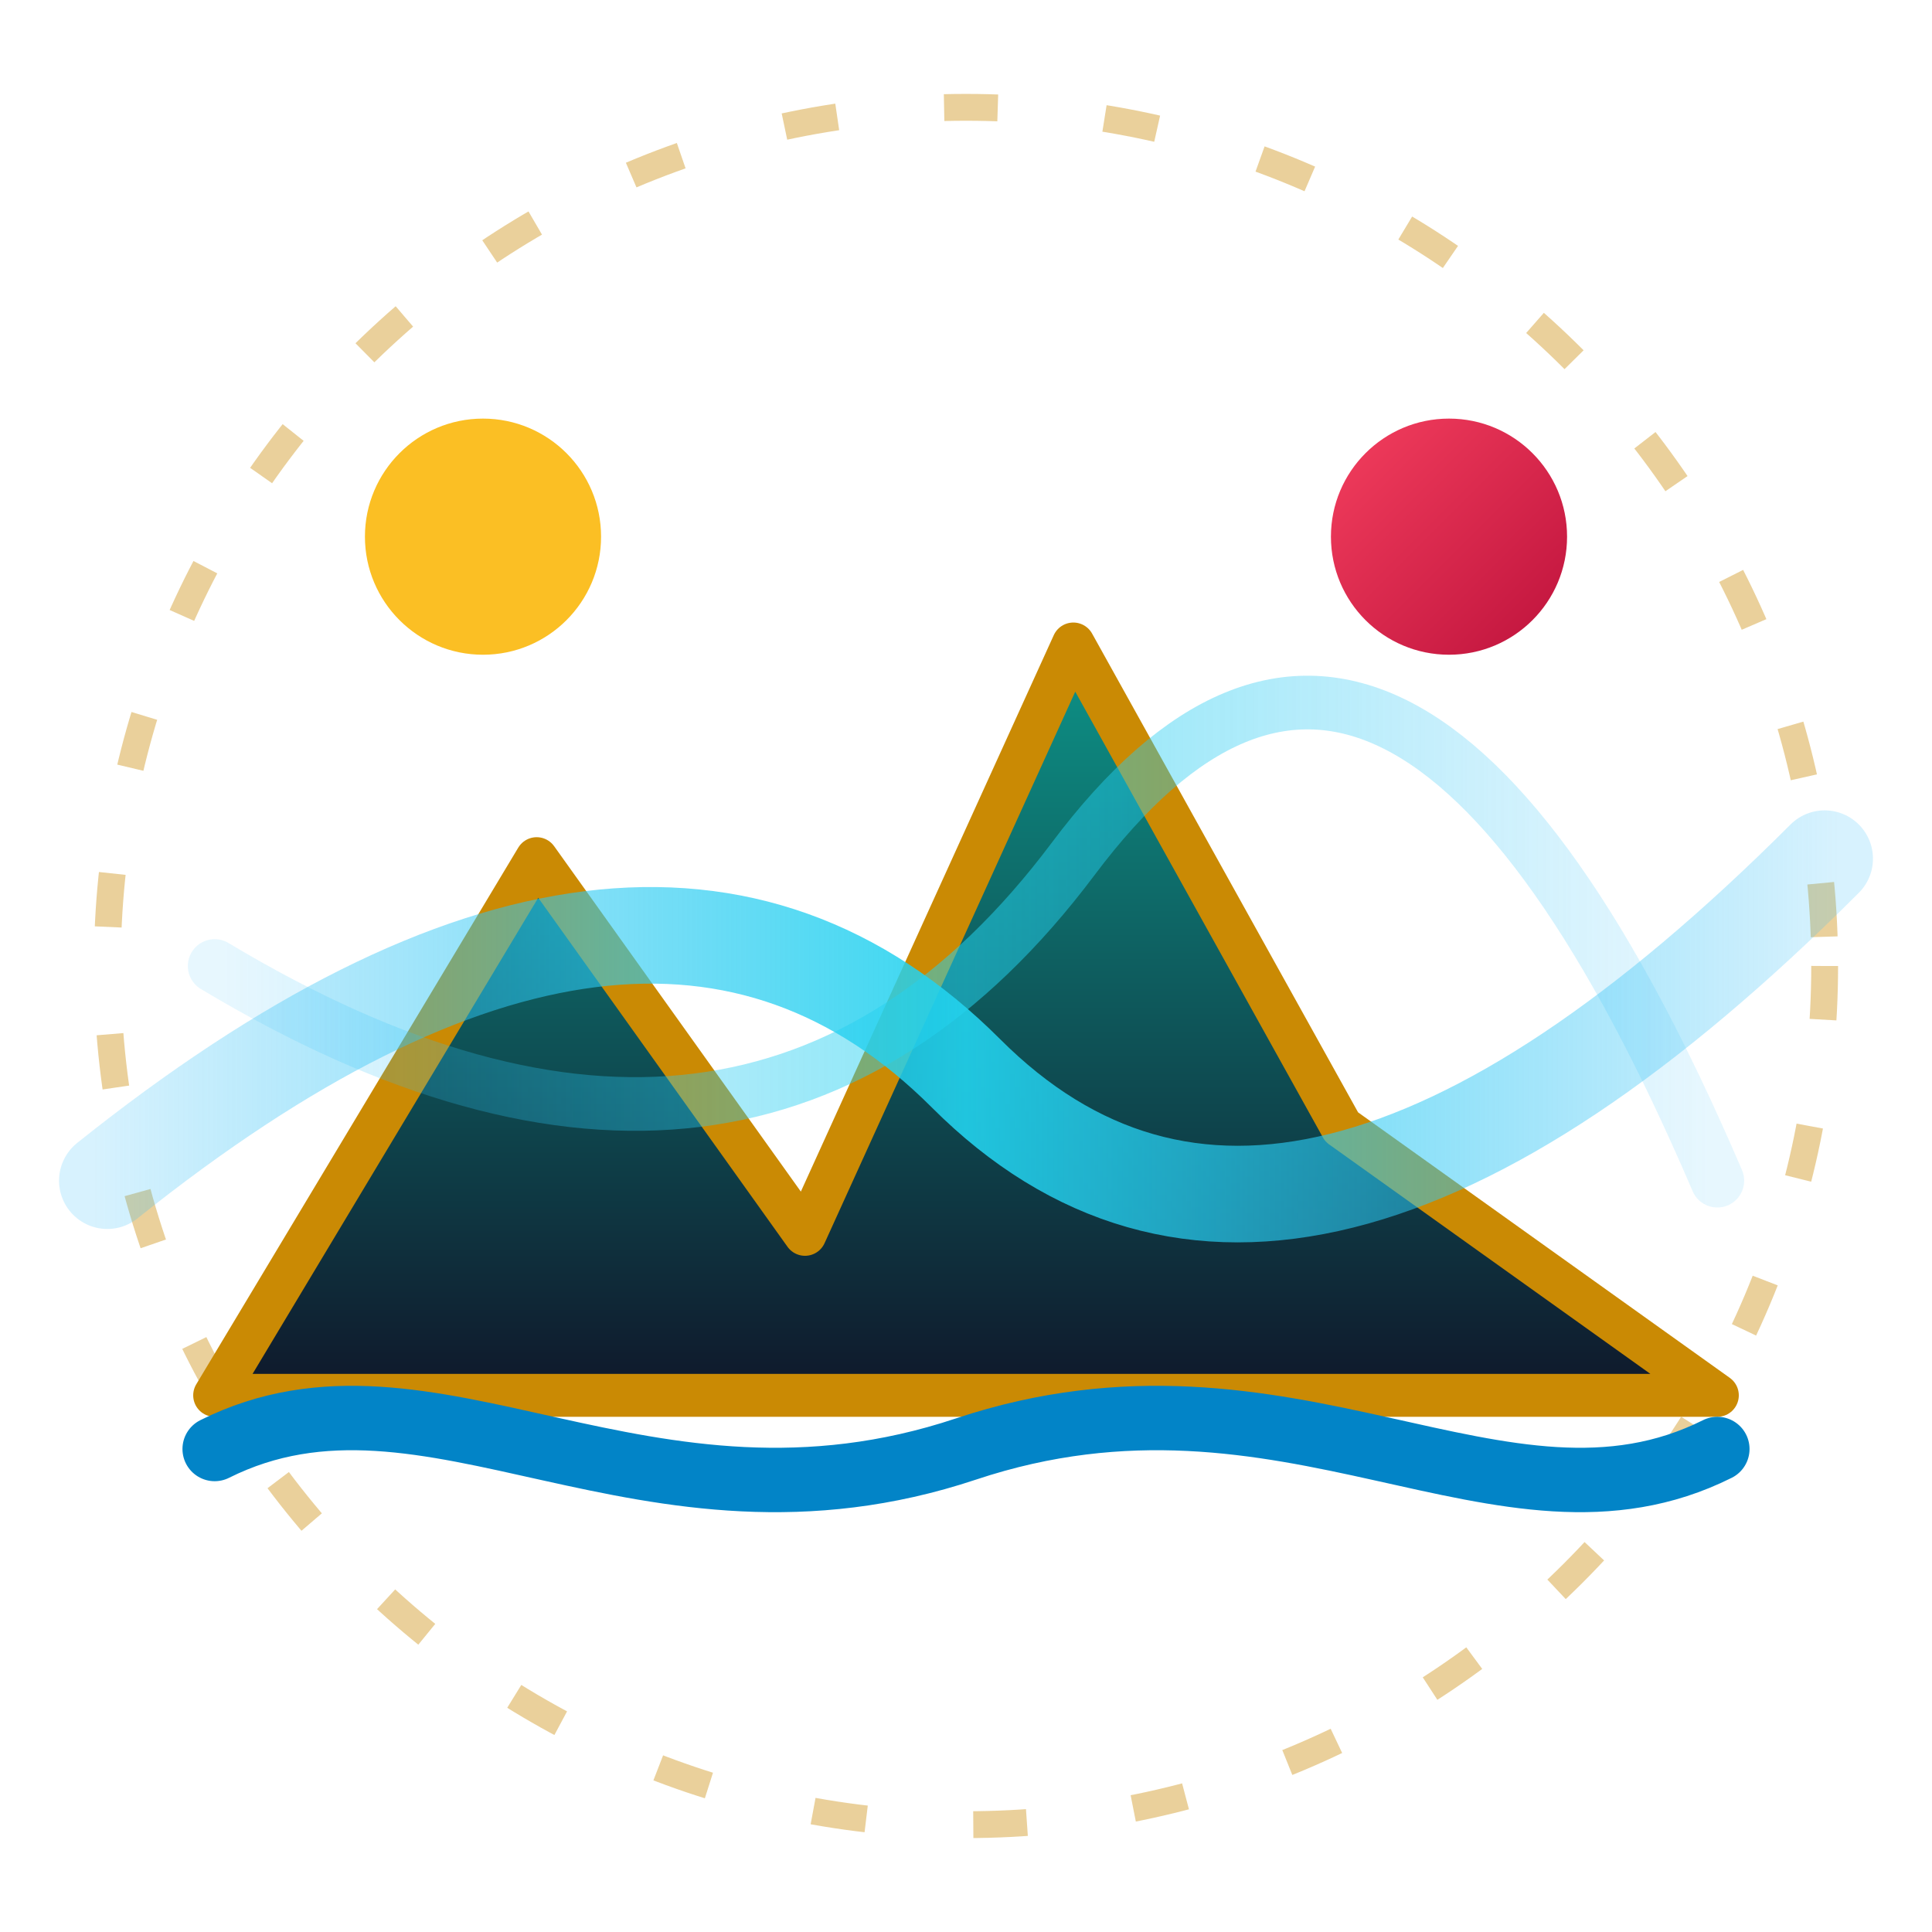
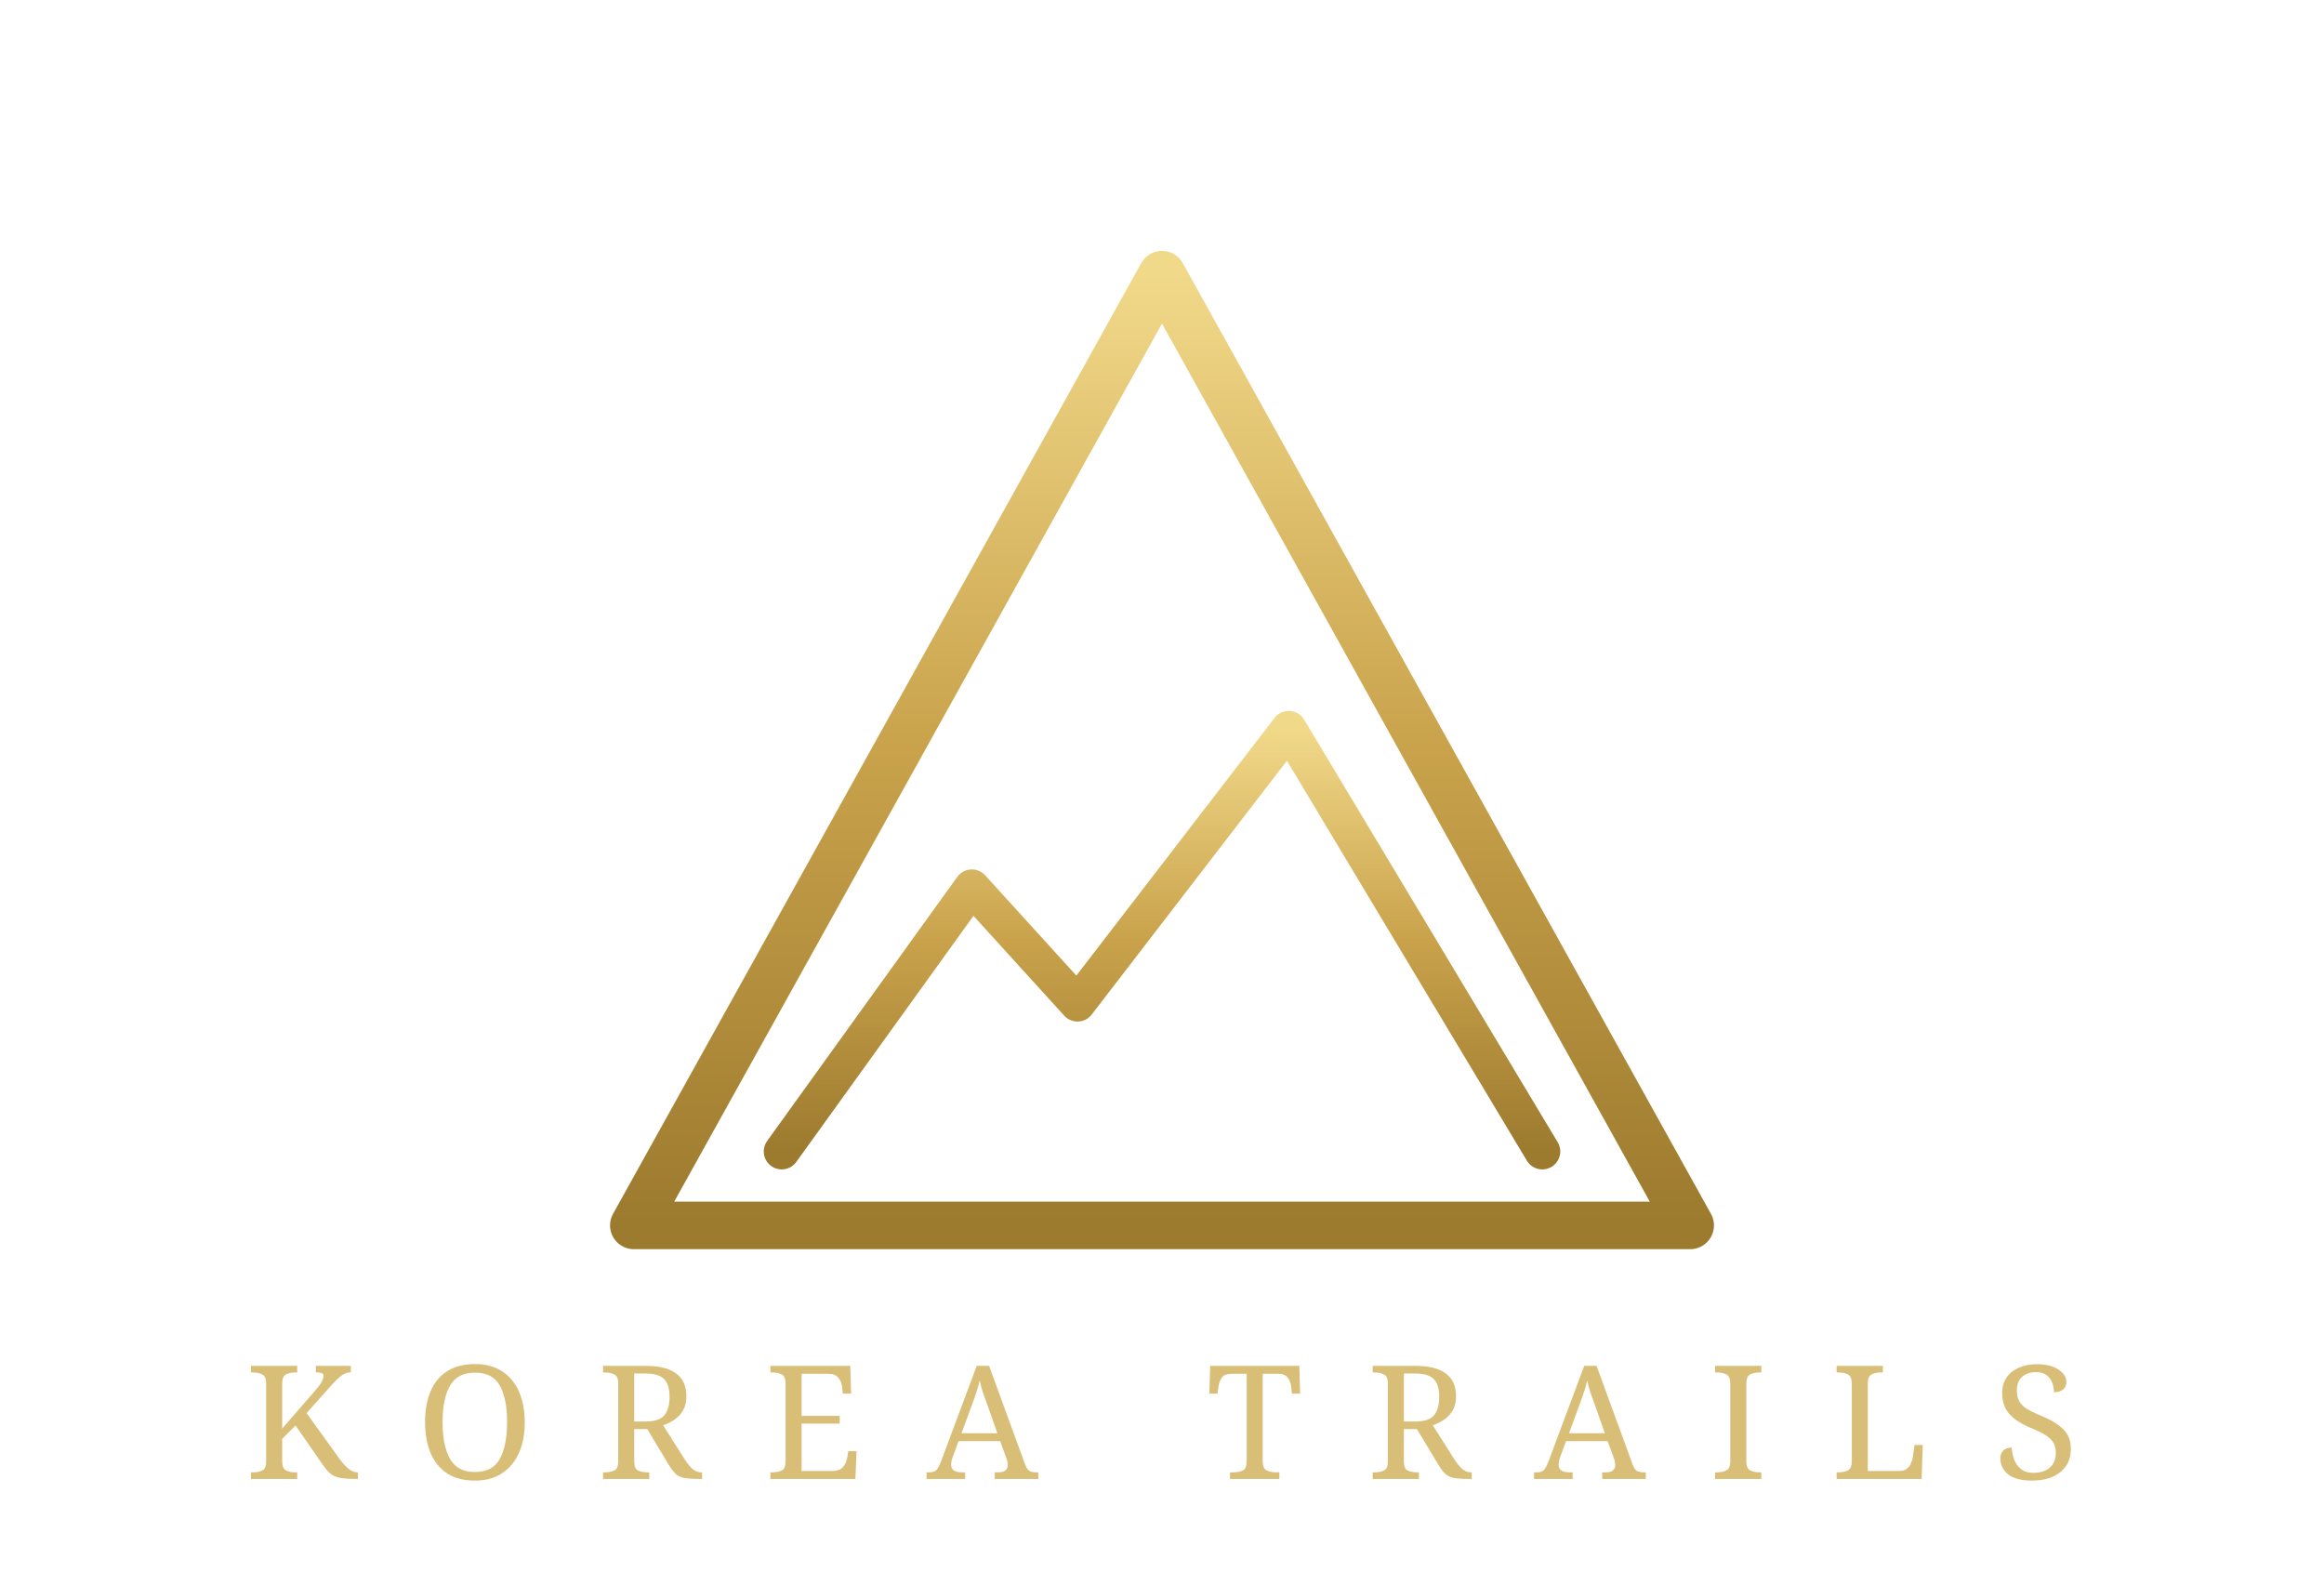
- <svg xmlns="http://www.w3.org/2000/svg" viewBox="0 0 36 36" fill="none" aria-label="Korea Trails Logo" role="img">
+ <svg xmlns="http://www.w3.org/2000/svg" viewBox="0 0 220 150" role="img" aria-label="Korea Trails">
  <defs>
-     <linearGradient id="grad36_sun" x1="0" y1="0" x2="1" y2="1">
-       <stop offset="0%" stop-color="#f43f5e" />
-       <stop offset="100%" stop-color="#be123c" />
-     </linearGradient>
-     <linearGradient id="grad36_mt" x1="0" y1="1" x2="0" y2="0">
-       <stop offset="0%" stop-color="#0f172a" />
-       <stop offset="100%" stop-color="#0d9488" />
-     </linearGradient>
-     <linearGradient id="grad36_wind" x1="0" y1="0" x2="1" y2="0">
-       <stop offset="0%" stop-color="#38bdf8" stop-opacity="0.2" />
-       <stop offset="50%" stop-color="#22d3ee" stop-opacity="0.9" />
-       <stop offset="100%" stop-color="#38bdf8" stop-opacity="0.2" />
+     <linearGradient id="kt-gold" x1="0" y1="0" x2="0" y2="1">
+       <stop offset="0" stop-color="#f1d98a" />
+       <stop offset=".5" stop-color="#c9a24b" />
+       <stop offset="1" stop-color="#9c7a2e" />
    </linearGradient>
  </defs>
-   <circle cx="18" cy="18" r="16" stroke="#ca8a04" stroke-width="0.5" stroke-dasharray="1 2" opacity="0.4" />
-   <circle cx="27" cy="10" r="2.2" fill="url(#grad36_sun)" />
-   <circle cx="9" cy="10" r="2.2" fill="#fbbf24" />
-   <path d="M4 26 L10 16 L15 23 L20 12 L25 21 L32 26 Z" fill="url(#grad36_mt)" stroke="#ca8a04" stroke-width="0.8" stroke-linejoin="round" />
-   <path d="M2 22 Q12 14 18 20 T34 16" stroke="url(#grad36_wind)" stroke-width="1.8" fill="none" stroke-linecap="round" />
-   <path d="M4 18 Q14 24 20 16 T32 22" stroke="url(#grad36_wind)" stroke-width="1" fill="none" stroke-linecap="round" opacity="0.6" />
-   <path d="M4 27 C8 25 12 29 18 27 C24 25 28 29 32 27" stroke="#0284c7" stroke-width="1.2" stroke-linecap="round" fill="none" />
+   <path d="M110 26 L160 116 L60 116 Z" fill="none" stroke="url(#kt-gold)" stroke-width="4.5" stroke-linejoin="round" />
+   <polyline points="74,109 92,84 102,95 122,69 146,109" fill="none" stroke="url(#kt-gold)" stroke-width="3.4" stroke-linejoin="round" stroke-linecap="round" />
+   <text x="110" y="140" text-anchor="middle" fill="#d9be78" font-size="15" font-weight="500" letter-spacing="6" font-family="Georgia,serif">KOREA TRAILS</text>
</svg>
